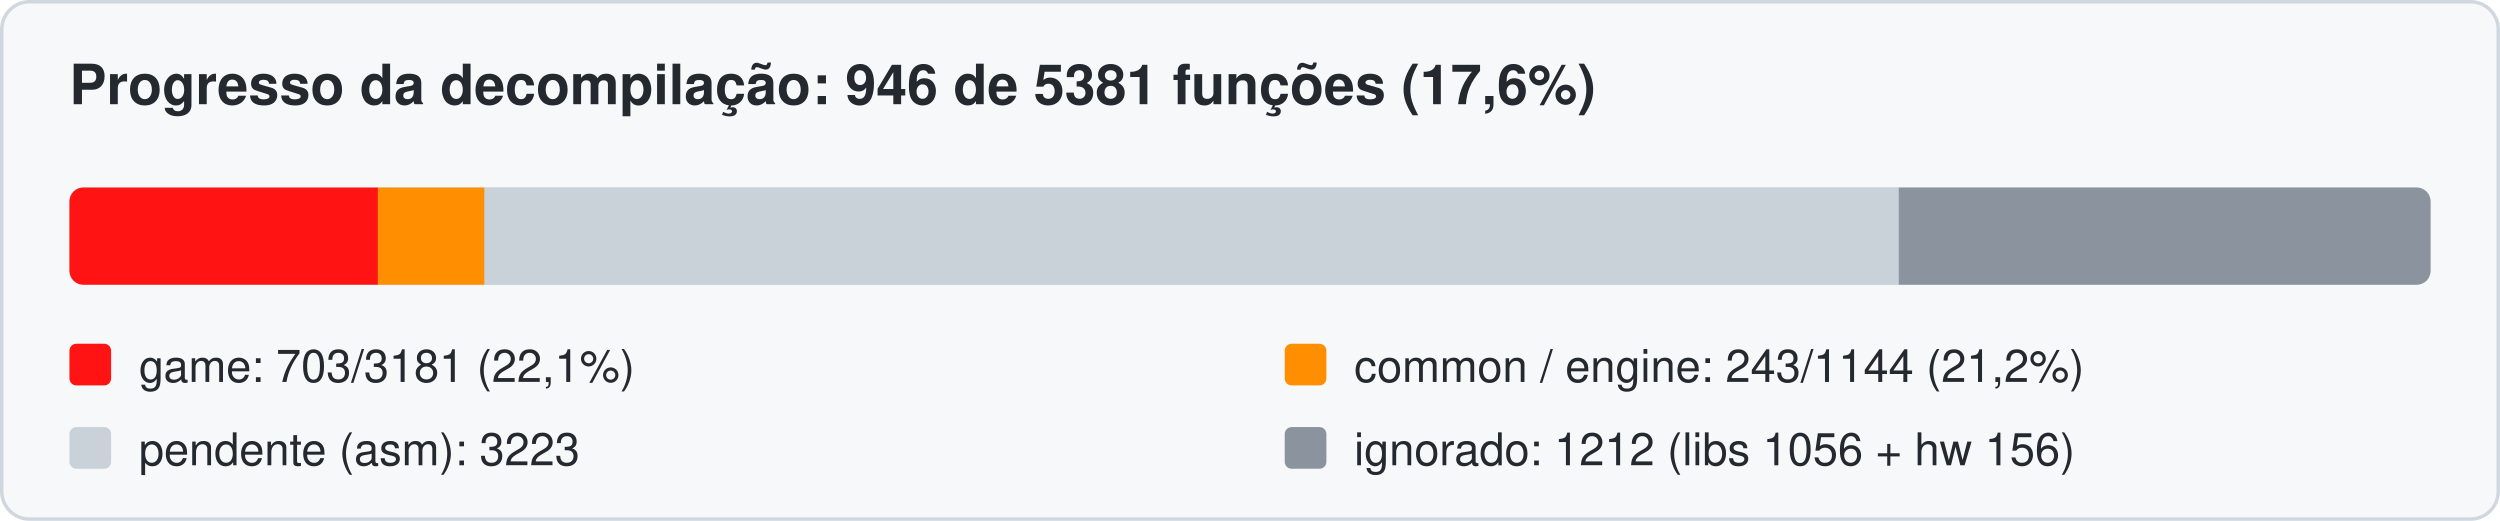
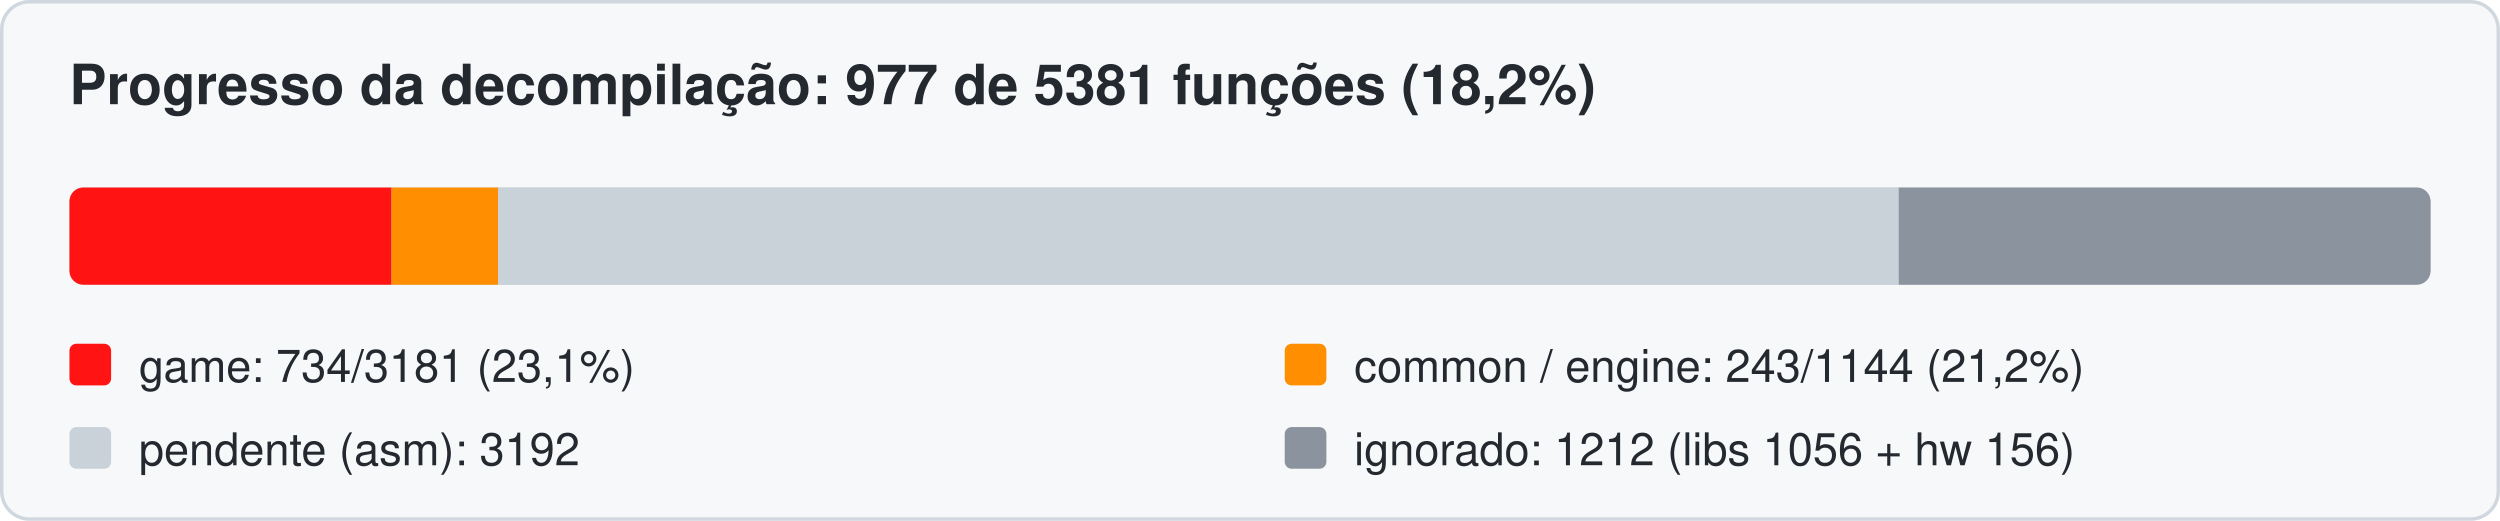
- <svg xmlns="http://www.w3.org/2000/svg" width="720" height="150" viewBox="0 0 720 150" role="img" aria-label="War of the Monsters: 946 de 5381 funcoes decompiladas (17,6%), 1212 ignoradas">
+ <svg xmlns="http://www.w3.org/2000/svg" width="720" height="150" viewBox="0 0 720 150" role="img" aria-label="War of the Monsters: 977 de 5381 funcoes decompiladas (18,2%), 1212 ignoradas">
  <rect x="0.5" y="0.5" width="719" height="149" rx="8" fill="#f6f8fa" stroke="#d0d7de" />
  <g font-family="-apple-system, 'Segoe UI', Helvetica, Arial, sans-serif">
-     <text x="20" y="30" font-size="16" font-weight="600" fill="#24292f">Progresso da decompilação: 946 de 5381 funções (17,6%)</text>
+     <text x="20" y="30" font-size="16" font-weight="600" fill="#24292f">Progresso da decompilação: 977 de 5381 funções (18,2%)</text>
    <rect x="20" y="54" width="680" height="28" rx="4" fill="#c9d1d9" />
    <clipPath id="r">
      <rect x="20" y="54" width="680" height="28" rx="4" />
    </clipPath>
    <g clip-path="url(#r)">
-       <rect x="20.00" y="54" width="88.84" height="28" fill="#ff1413" />
-       <rect x="108.84" y="54" width="30.71" height="28" fill="#ff8e00" />
-       <rect x="139.55" y="54" width="407.29" height="28" fill="#c9d1d9" />
+       <rect x="20.00" y="54" width="92.76" height="28" fill="#ff1413" />
+       <rect x="112.76" y="54" width="30.71" height="28" fill="#ff8e00" />
+       <rect x="143.46" y="54" width="403.37" height="28" fill="#c9d1d9" />
      <rect x="546.84" y="54" width="153.16" height="28" fill="#8b949e" />
    </g>
    <rect x="20" y="99" width="12" height="12" rx="2" fill="#ff1413" />
-     <text x="40" y="110" font-size="13" fill="#24292f">game: 703/3181 (22,1%)</text>
+     <text x="40" y="110" font-size="13" fill="#24292f">game: 734/3181 (23,1%)</text>
    <rect x="370" y="99" width="12" height="12" rx="2" fill="#ff8e00" />
    <text x="390" y="110" font-size="13" fill="#24292f">common / engine: 243/1144 (21,2%)</text>
    <rect x="20" y="123" width="12" height="12" rx="2" fill="#c9d1d9" />
-     <text x="40" y="134" font-size="13" fill="#24292f">pendente (asm): 3223</text>
+     <text x="40" y="134" font-size="13" fill="#24292f">pendente (asm): 3192</text>
    <rect x="370" y="123" width="12" height="12" rx="2" fill="#8b949e" />
    <text x="390" y="134" font-size="13" fill="#24292f">ignorado: 1212 (libs 1056 + hw 156)</text>
  </g>
</svg>
